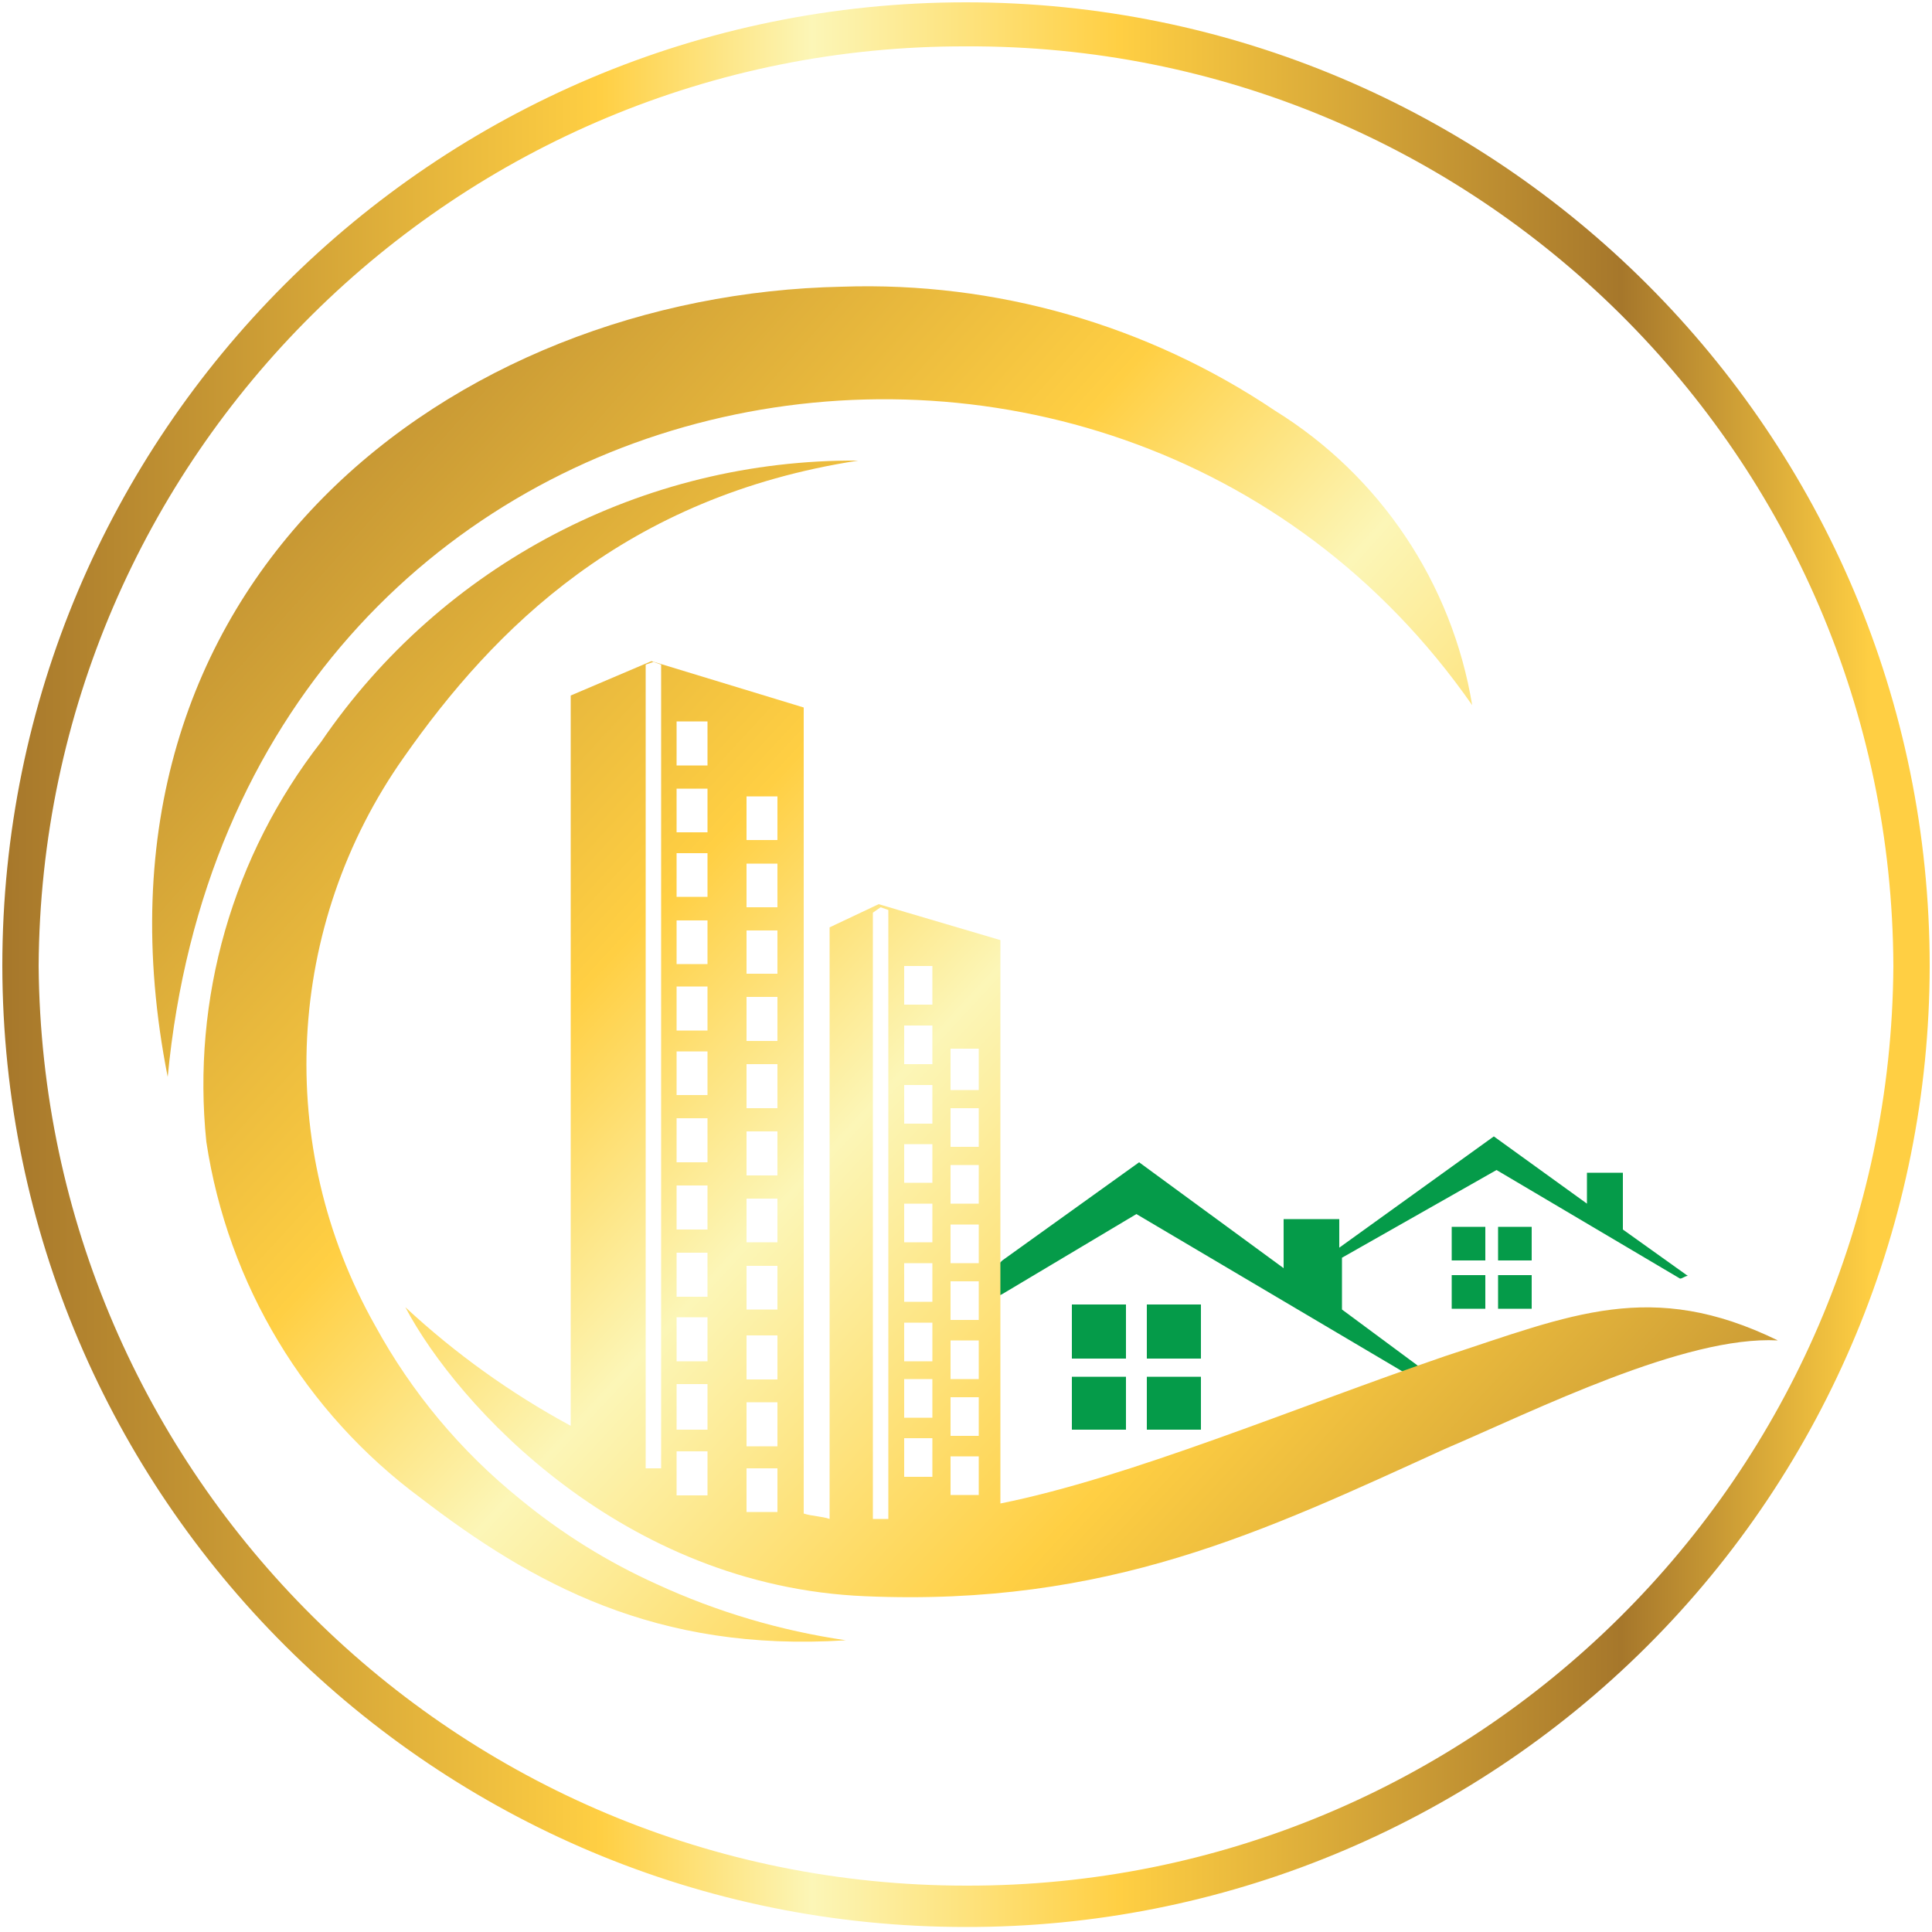
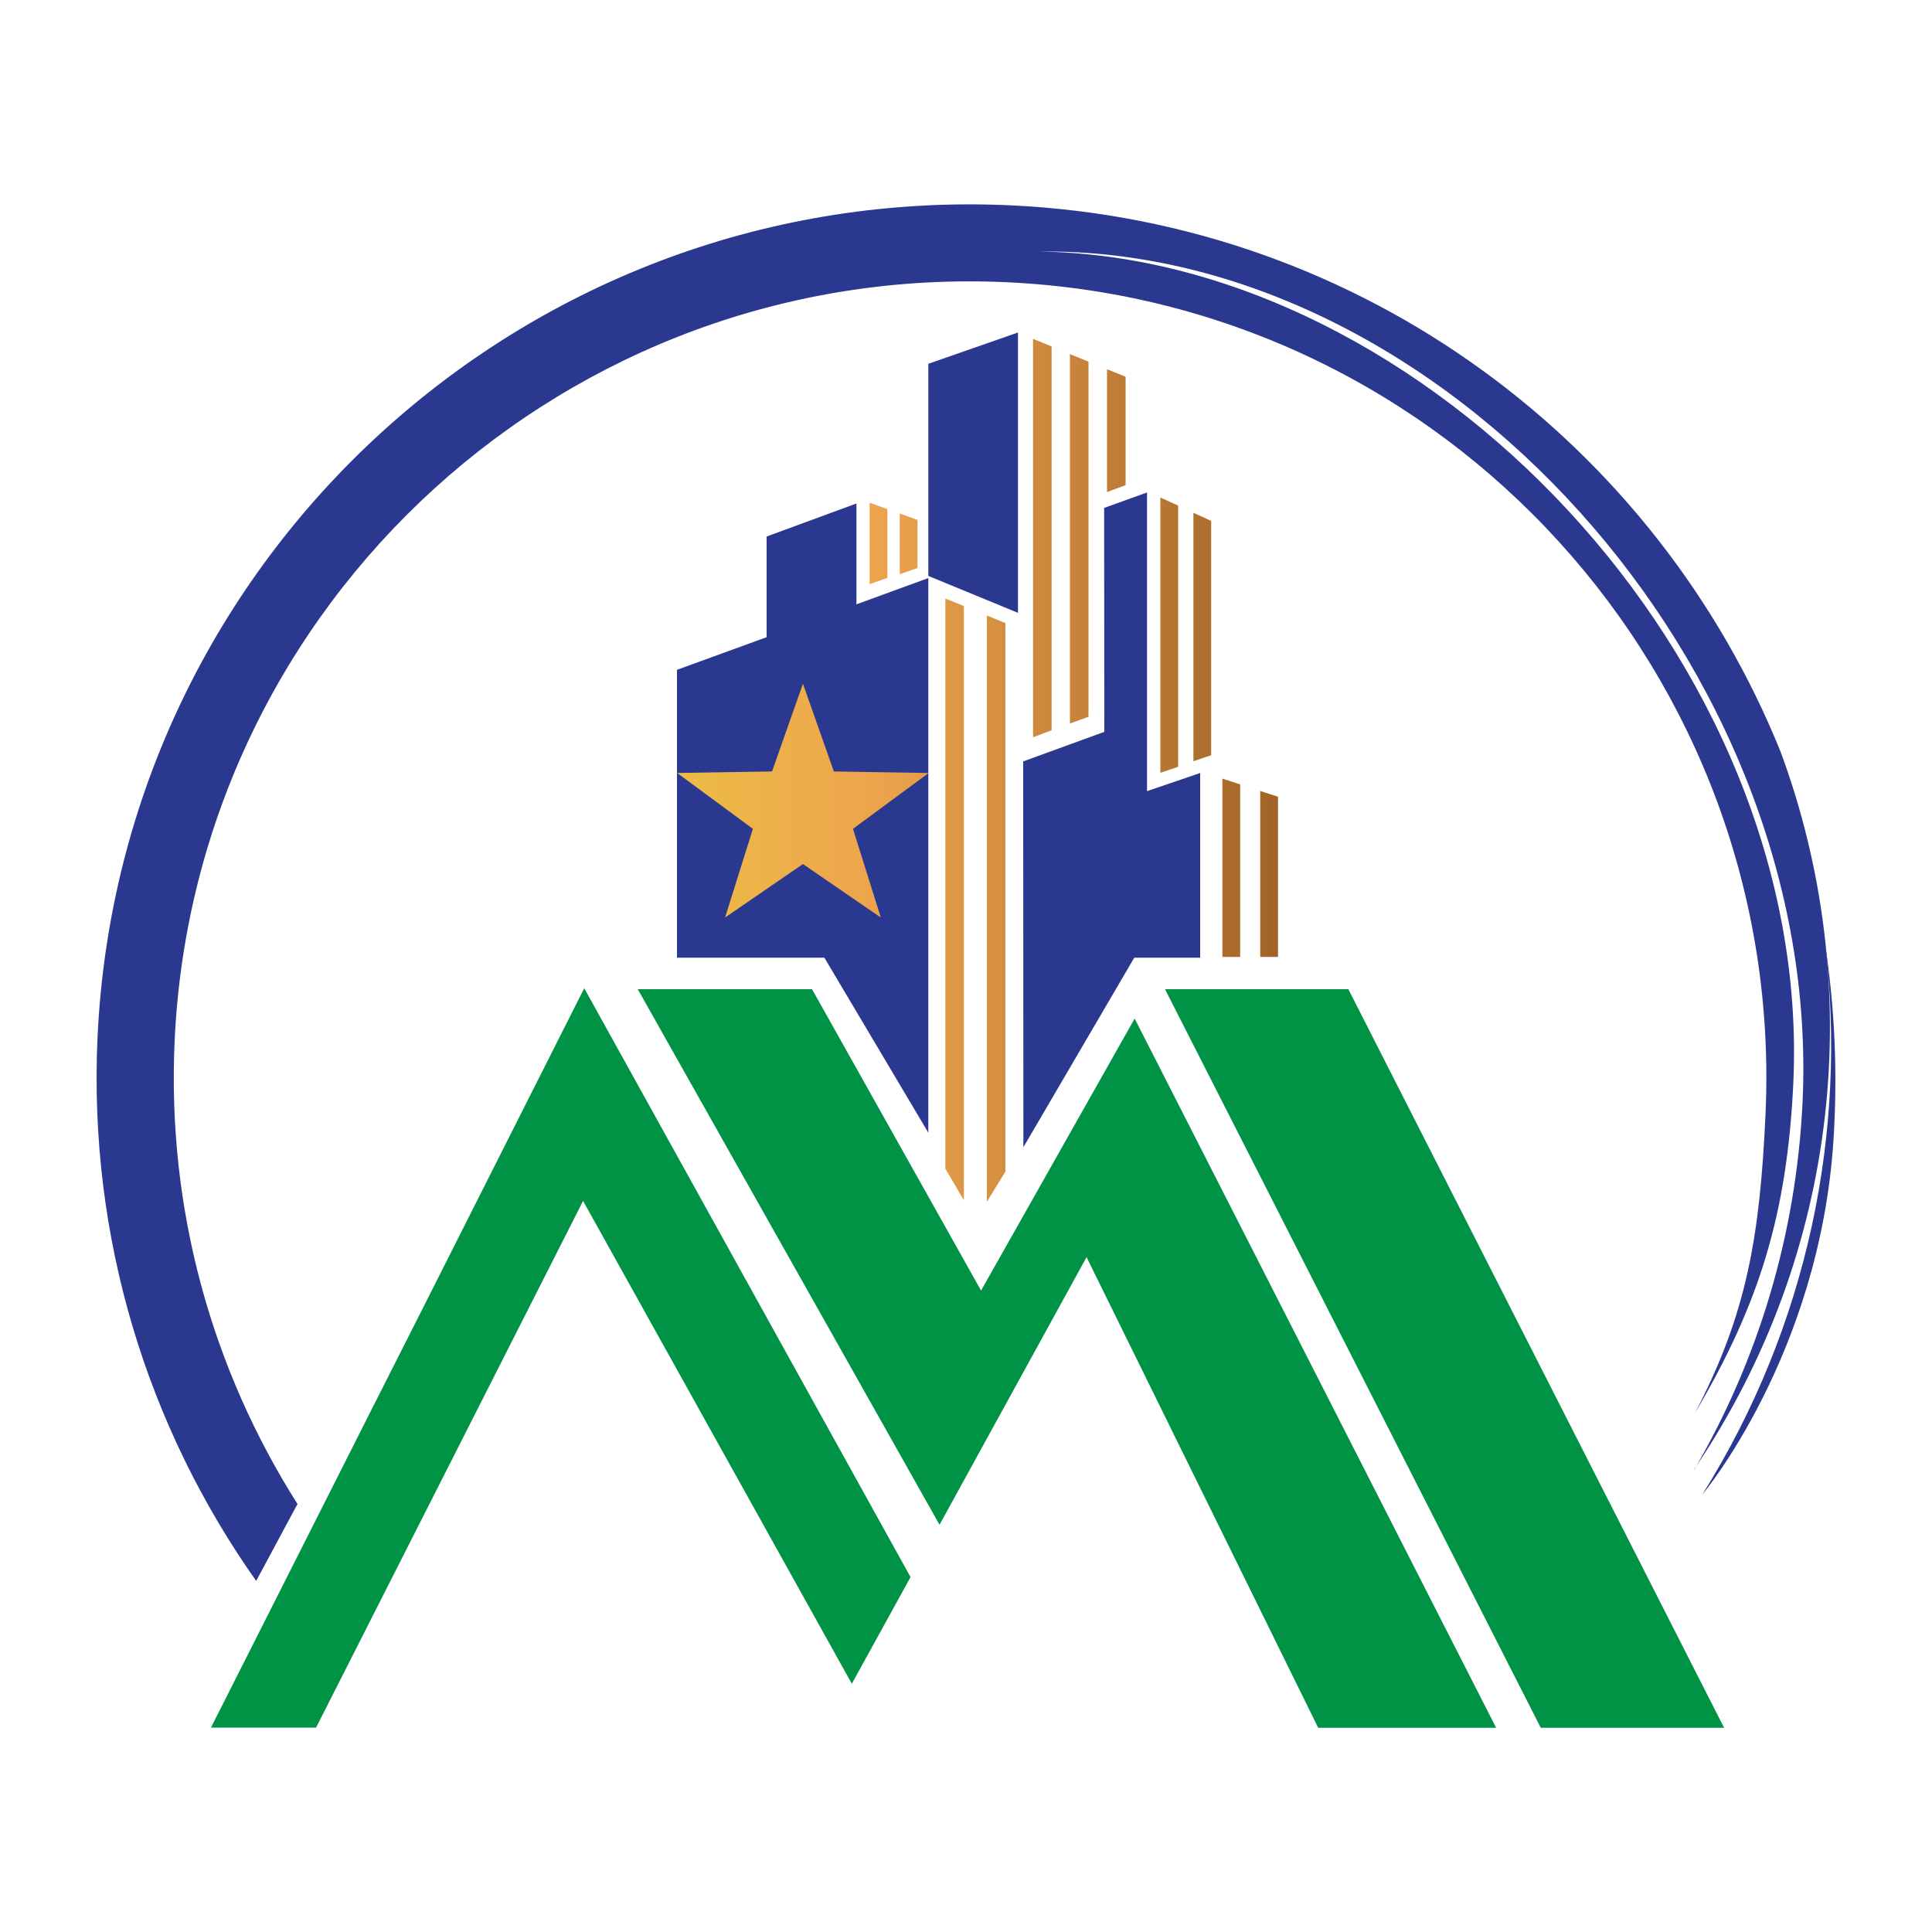
- <svg xmlns="http://www.w3.org/2000/svg" xmlns:xlink="http://www.w3.org/1999/xlink" id="Layer_1" data-name="Layer 1" viewBox="0 0 50 50">
+ <svg xmlns="http://www.w3.org/2000/svg" id="Layer_1" data-name="Layer 1" viewBox="0 0 100 100">
  <defs>
-     <style>.cls-1,.cls-2,.cls-3,.cls-4,.cls-5{fill-rule:evenodd;}.cls-1{fill:url(#linear-gradient);}.cls-2{fill:#059b49;}.cls-3{fill:url(#linear-gradient-2);}.cls-4{fill:url(#linear-gradient-3);}.cls-5{fill:url(#linear-gradient-4);}</style>
-     <linearGradient id="linear-gradient" x1="0.06" y1="27" x2="49.94" y2="27" gradientTransform="matrix(1, 0, 0, -1, 0, 52)" gradientUnits="userSpaceOnUse">
-       <stop offset="0" stop-color="#a6772b" />
-       <stop offset="0.31" stop-color="#ffcf43" />
-       <stop offset="0.42" stop-color="#fcf6b7" />
-       <stop offset="0.58" stop-color="#ffcf43" />
-       <stop offset="0.84" stop-color="#a6772b" />
-       <stop offset="0.97" stop-color="#ffcf43" />
-       <stop offset="1" stop-color="#ffcf43" />
+     <style>
+       .cls-1 {
+         fill: #009345;
+       }
+ 
+       .cls-1, .cls-2, .cls-3 {
+         stroke-width: 0px;
+       }
+ 
+       .cls-2 {
+         fill: url(#linear-gradient);
+       }
+ 
+       .cls-3 {
+         fill: #2b388f;
+       }
+     </style>
+     <linearGradient id="linear-gradient" x1="35.04" y1="39.87" x2="66.15" y2="39.87" gradientUnits="userSpaceOnUse">
+       <stop offset="0" stop-color="#edbc46" />
+       <stop offset=".33" stop-color="#eda44c" />
+       <stop offset="1" stop-color="#a16327" />
    </linearGradient>
-     <linearGradient id="linear-gradient-2" x1="-57.38" y1="-32.15" x2="-6.67" y2="-79.08" gradientTransform="matrix(1, -0.02, -0.02, -1, 60.49, -27.38)" xlink:href="#linear-gradient" />
-     <linearGradient id="linear-gradient-3" x1="0.11" y1="41.83" x2="50.82" y2="-5.1" xlink:href="#linear-gradient" />
-     <linearGradient id="linear-gradient-4" x1="0.86" y1="42.64" x2="51.57" y2="-4.28" xlink:href="#linear-gradient" />
  </defs>
-   <path class="cls-1" d="M.06,25A24.92,24.92,0,0,0,25,49.87h0A24.89,24.89,0,0,0,49.94,25h0A24.94,24.94,0,0,0,.06,25ZM1,25A23.94,23.94,0,0,1,25,1.2h0A23.89,23.89,0,0,1,49,25h0A23.94,23.94,0,0,1,25,48.8h0A24,24,0,0,1,1,25Z" />
-   <path class="cls-2" d="M27.74,33.76h1.4v1.4h-1.4v-1.4Zm1.94,0h1.4v1.4h-1.4v-1.4Zm-1.94,1.87h1.4V37h-1.4v-1.4Zm1.94,0h1.4V37h-1.4v-1.4Zm7.89-3.88h.87v.87h-.87v-.87Zm-8.16-.33,7,4.14c.06-.06.26-.06.4-.13l-2.08-1.54V32.55l4-2.27,4.75,2.81c.06,0,.13-.07.2-.07L42,31.82V30.35h-.93v.8l-2.41-1.74-4,2.88v-.74H33.22v1.27l-3.74-2.74-3.54,2.54-.41.4v.67l.41-.2,3.47-2.07Zm9.36.33h.87v.87h-.87v-.87ZM37.57,33h.87v.87h-.87V33Zm1.2,0h.87v.87h-.87Z" />
-   <path class="cls-3" d="M38.1,18.25A11.09,11.09,0,0,0,33,10.63,18.92,18.92,0,0,0,21.79,7.42h0c-10,.2-20,7.55-17.45,20.45C6.15,8.89,28.68,4.74,38.1,18.25Z" />
-   <path class="cls-4" d="M5.34,29.55a14.09,14.09,0,0,0,5.55,9.22c2.88,2.21,6.09,4,11,3.68A17.88,17.88,0,0,1,17,41a15.74,15.74,0,0,1-3.55-2.21,15,15,0,0,1-3.74-4.48,13.77,13.77,0,0,1,.74-14.71c2.34-3.34,5.74-6.75,11.76-7.68a16.68,16.68,0,0,0-13.9,7.28A14.43,14.43,0,0,0,5.34,29.55Z" />
-   <path class="cls-5" d="M14.77,18V36.9a20.92,20.92,0,0,1-4.28-3.07h0c1.34,2.54,5.62,7.22,11.9,7.48h0c6.29.27,10.3-1.67,15-3.81,2.34-1,6.21-2.94,8.62-2.81-3.28-1.6-5.35-.66-8.62.41-3.88,1.33-8.16,3.14-11.5,3.81h0V24.33l-3.15-.93-1.27.6V39.31c-.2-.07-.46-.07-.67-.14h0V18.31l-3.94-1.2L14.77,18Zm1.94-.8.2-.07.2.07V38h-.4V17.18Zm.8,1.47h.8v1.14h-.8V18.65Zm0,1.74h.8v1.13h-.8V20.39Zm1.81.2h.8v1.13h-.8V20.59Zm-1.81,1.47h.8v1.13h-.8V22.06Zm1.81.27h.8v1.13h-.8V22.33Zm3.27,1.27.2-.14.2.07V39.31h-.4V23.6Zm-5.08.2h.8v1.13h-.8V23.8Zm1.81.26h.8V25.2h-.8V24.06ZM23.4,25h.73v1H23.4V25Zm-5.89.53h.8v1.14h-.8V25.53Zm1.81.27h.8v1.14h-.8V25.8Zm4.08.74h.73v1H23.4v-1Zm1.2.6h.73v1.07H24.6V27.14Zm-7.09.07h.8v1.13h-.8V27.21Zm1.81.33h.8v1.14h-.8V27.54Zm4.08.54h.73v1H23.4v-1Zm1.2.6h.73v1H24.6v-1Zm-7.09.26h.8v1.14h-.8V28.94Zm1.81.34h.8v1.14h-.8V29.28Zm4.08.33h.73v1H23.4v-1Zm1.2.54h.73v1H24.6v-1Zm-7.09.53h.8v1.14h-.8V30.68Zm1.81.34h.8v1.13h-.8V31Zm4.08.13h.73v1H23.4v-1Zm1.2.54h.73v1H24.6v-1Zm-7.09.73h.8v1.14h-.8V32.42Zm5.89.27h.73v1H23.4v-1Zm-4.08.07h.8v1.13h-.8V32.76Zm5.28.4h.73v1H24.6v-1Zm-7.09.93h.8v1.14h-.8V34.09Zm5.89.14h.73v1H23.4v-1Zm-4.08.33h.8V35.7h-.8V34.56Zm5.28.13h.73v1H24.6v-1Zm-1.2,1h.73v1H23.4v-1Zm-5.89.13h.8V37h-.8V35.83Zm7.09.34h.73v1H24.6v-1Zm-5.28.13h.8v1.14h-.8V36.3Zm4.08.93h.73v1H23.4v-1Zm-5.89.34h.8v1.14h-.8V37.57Zm7.09.13h.73v1H24.6v-1ZM19.32,38h.8v1.13h-.8Z" />
+   <g>
+     <polygon class="cls-3" points="44.33 26.06 39.68 27.77 39.68 32.98 35.04 34.67 35.04 49.57 42.67 49.57 48.05 58.63 48.05 29.92 44.33 31.28 44.33 26.06" />
+     <polygon class="cls-3" points="48.05 29.81 52.69 31.72 52.69 17.21 48.05 18.83 48.05 29.81" />
+     <polygon class="cls-3" points="59.37 40.95 59.37 25.49 57.15 26.29 57.16 37.88 52.96 39.41 52.97 59.38 58.71 49.57 62.12 49.57 62.12 40.01 59.37 40.95" />
+   </g>
+   <g>
+     <path class="cls-3" d="M87.69,76.05c7.65-11.3,8.91-25.14,4.48-37.12-6.4-15.89-21.59-27.44-39.82-28.3C27.4,9.45,6.23,28.71,5.05,53.65c-.49,10.46,2.61,20.25,8.21,28.18l1.91-3.56.23-.42c-4.39-6.92-6.77-15.2-6.36-24.01C10.11,31.1,29.42,13.54,52.15,14.61c22.74,1.07,40.3,20.38,39.23,43.12-.29,6.21-.95,10.25-3.65,15.41,3.27-5.54,4.76-10.17,5.09-17.04,1.04-21.99-19.12-42.8-39.03-43.08,20.84-.26,40.57,21.5,39.51,44.02-.33,6.94-2.33,13.4-5.6,19.02Z" />
+     <path class="cls-3" d="M94.47,48.89c1.15,9.66-.88,19.72-6.36,28.47,0,0,6.07-7.23,6.79-18.34.22-3.45.07-6.84-.43-10.13Z" />
+   </g>
+   <path class="cls-2" d="M51.08,31.86l.96.39v28.39l-.96,1.57v-30.35ZM48.93,60.49l.96,1.63v-30.75l-.96-.39v29.51ZM53.47,17.54v20.62l.96-.36v-19.87l-.96-.39ZM45.01,30.24l.92-.33v-3.56l-.92-.33v4.23ZM46.57,29.72l.92-.32v-2.49l-.92-.33v3.15ZM55.38,18.32v19.13l.96-.35v-18.38l-.96-.39ZM63.27,49.53h.92v-8.93l-.92-.3v9.22ZM65.23,40.94v8.59h.92v-8.29l-.92-.3ZM57.3,25.47l.96-.36v-5.61l-.96-.39v6.36ZM60.06,40l.92-.31v-13.52l-.92-.42v14.25ZM61.77,39.4l.92-.31v-12.13l-.92-.42v12.86ZM41.55,44.73l-4.02,2.76,1.44-4.59-3.92-2.89,4.91-.08,1.6-4.54,1.6,4.54,4.91.08-3.92,2.89,1.44,4.59-4.02-2.76Z" />
+   <path class="cls-1" d="M68.23,89.43l-11.99-24.36-7.61,13.85-15.62-27.72h9.02l8.75,15.6,7.95-14.08,18.71,36.71h-9.2ZM60.3,51.2l19.45,38.23h9.49l-19.45-38.23h-9.49ZM30.24,51.15l-8.52,16.89-2.09,4.13-8.71,17.25h5.44l13.82-27.26,13.91,24.99,3.04-5.52-16.89-30.48Z" />
</svg>
